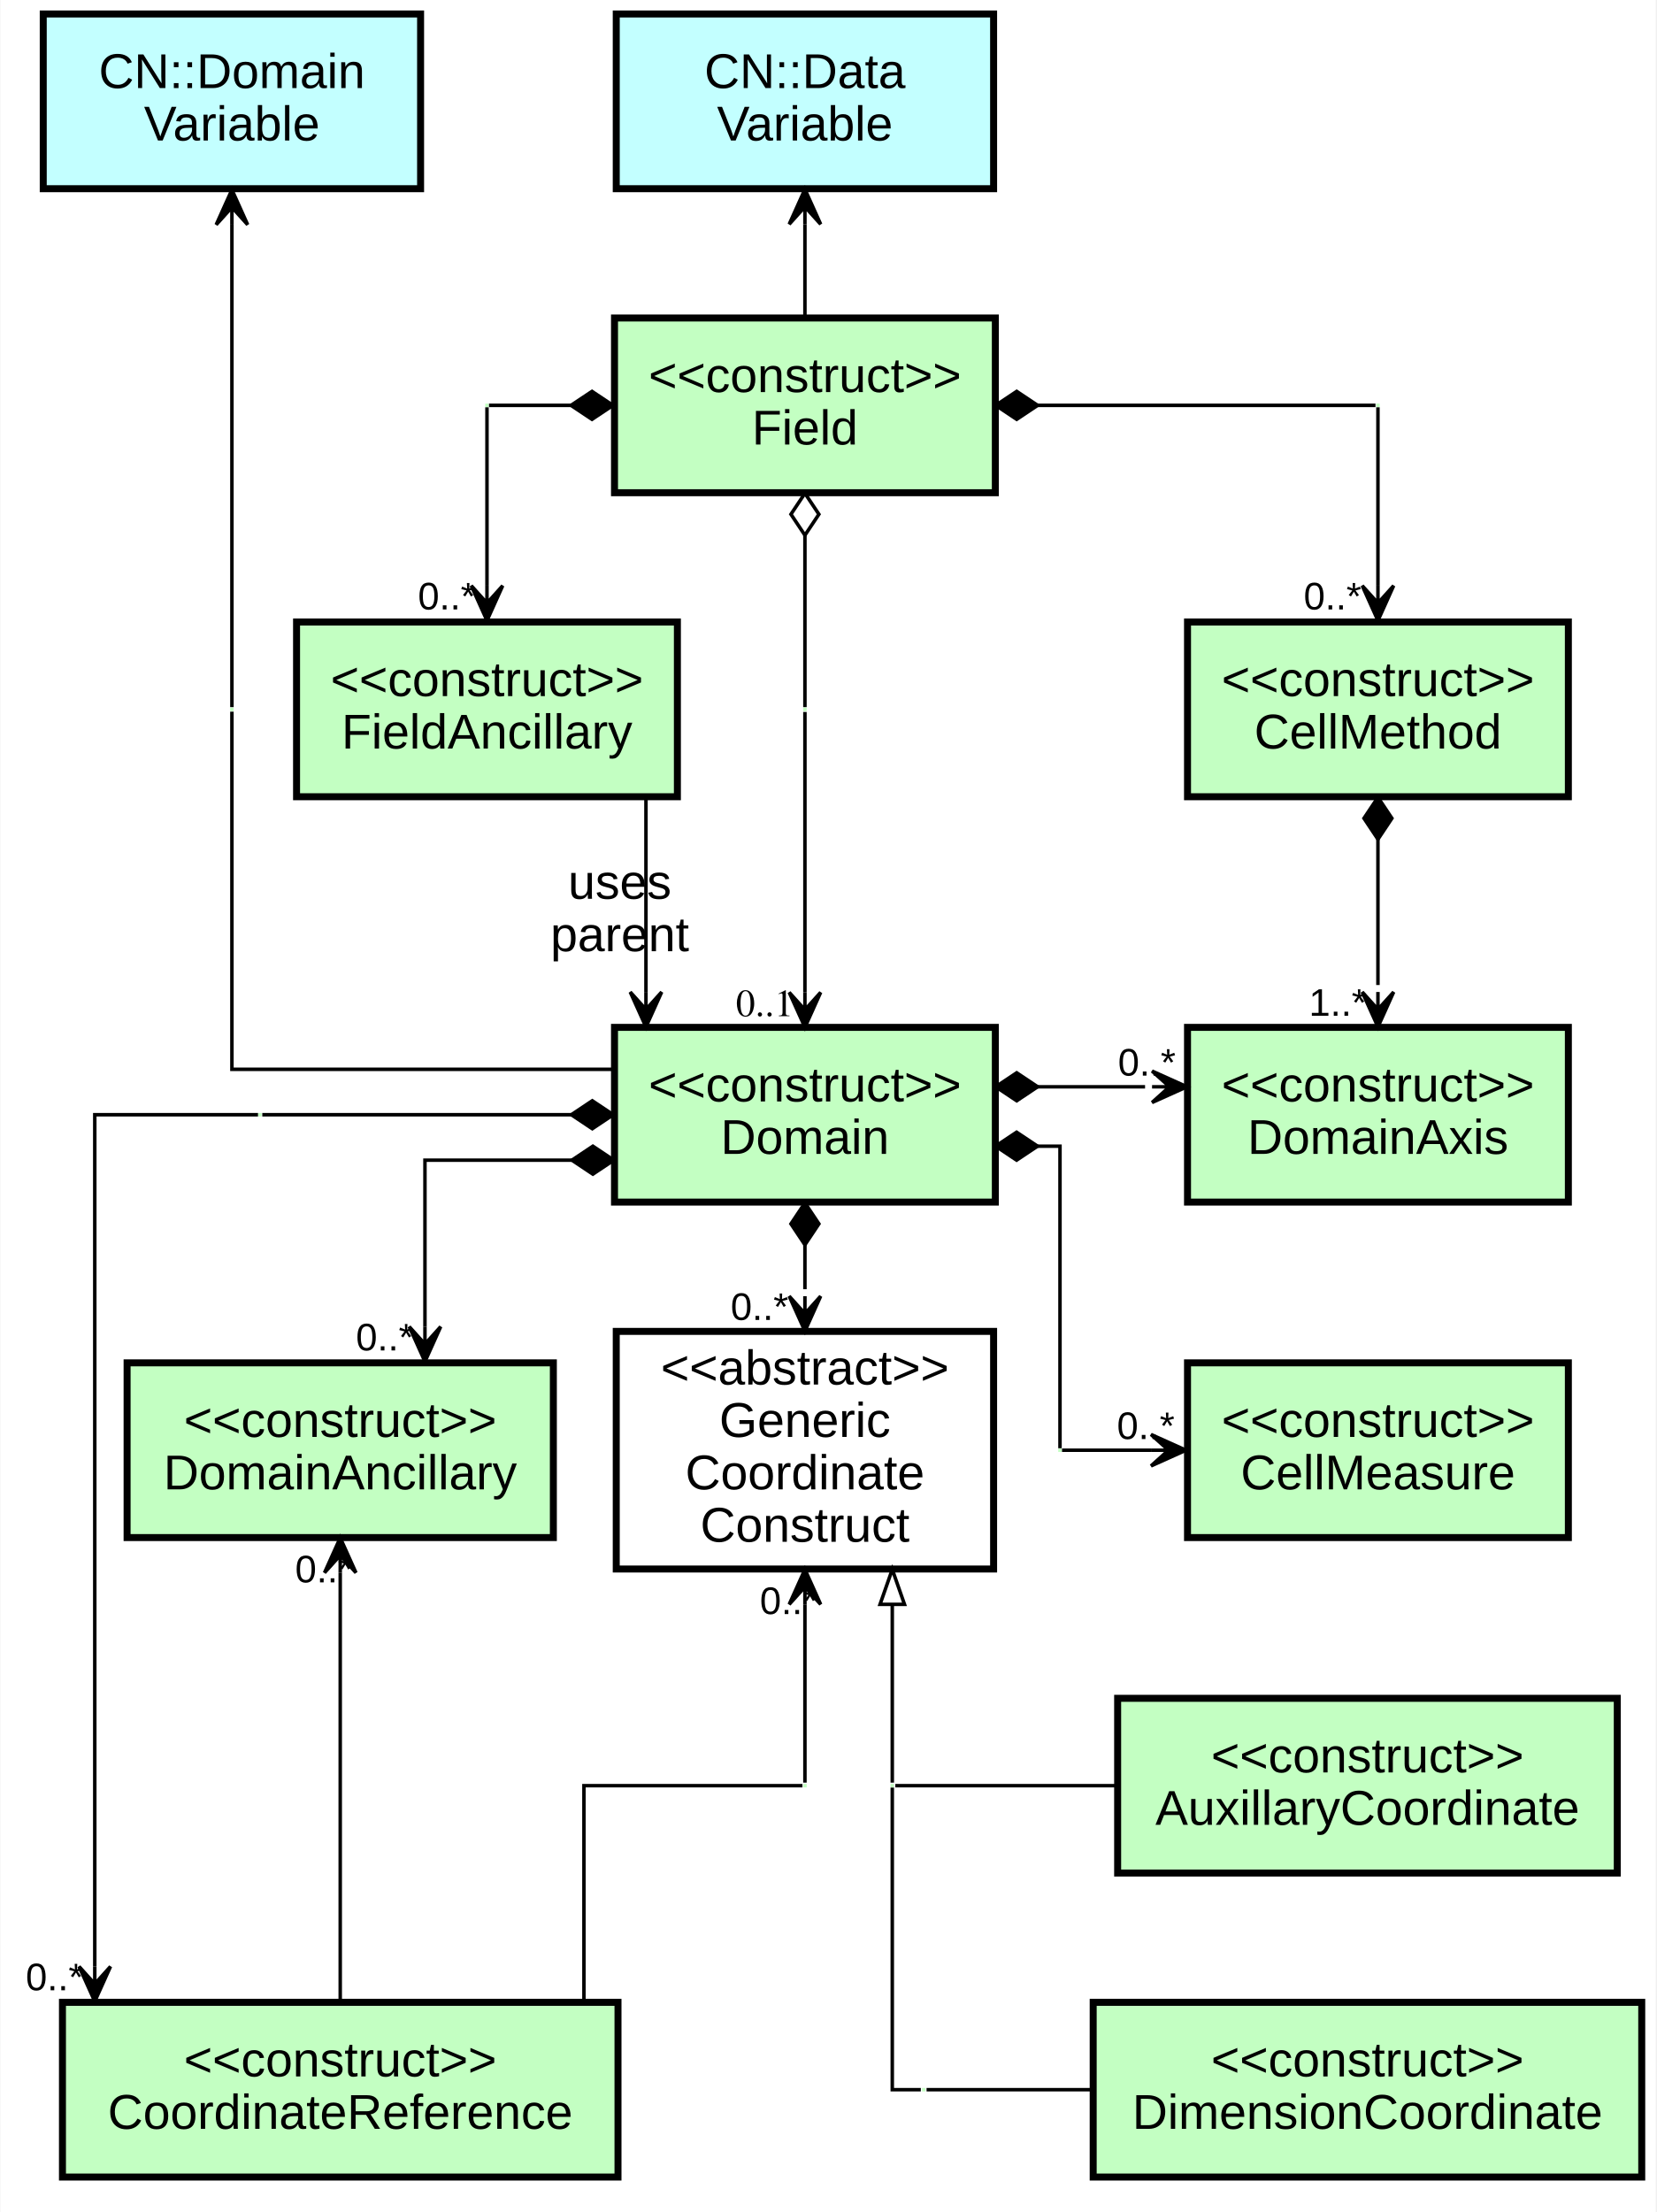
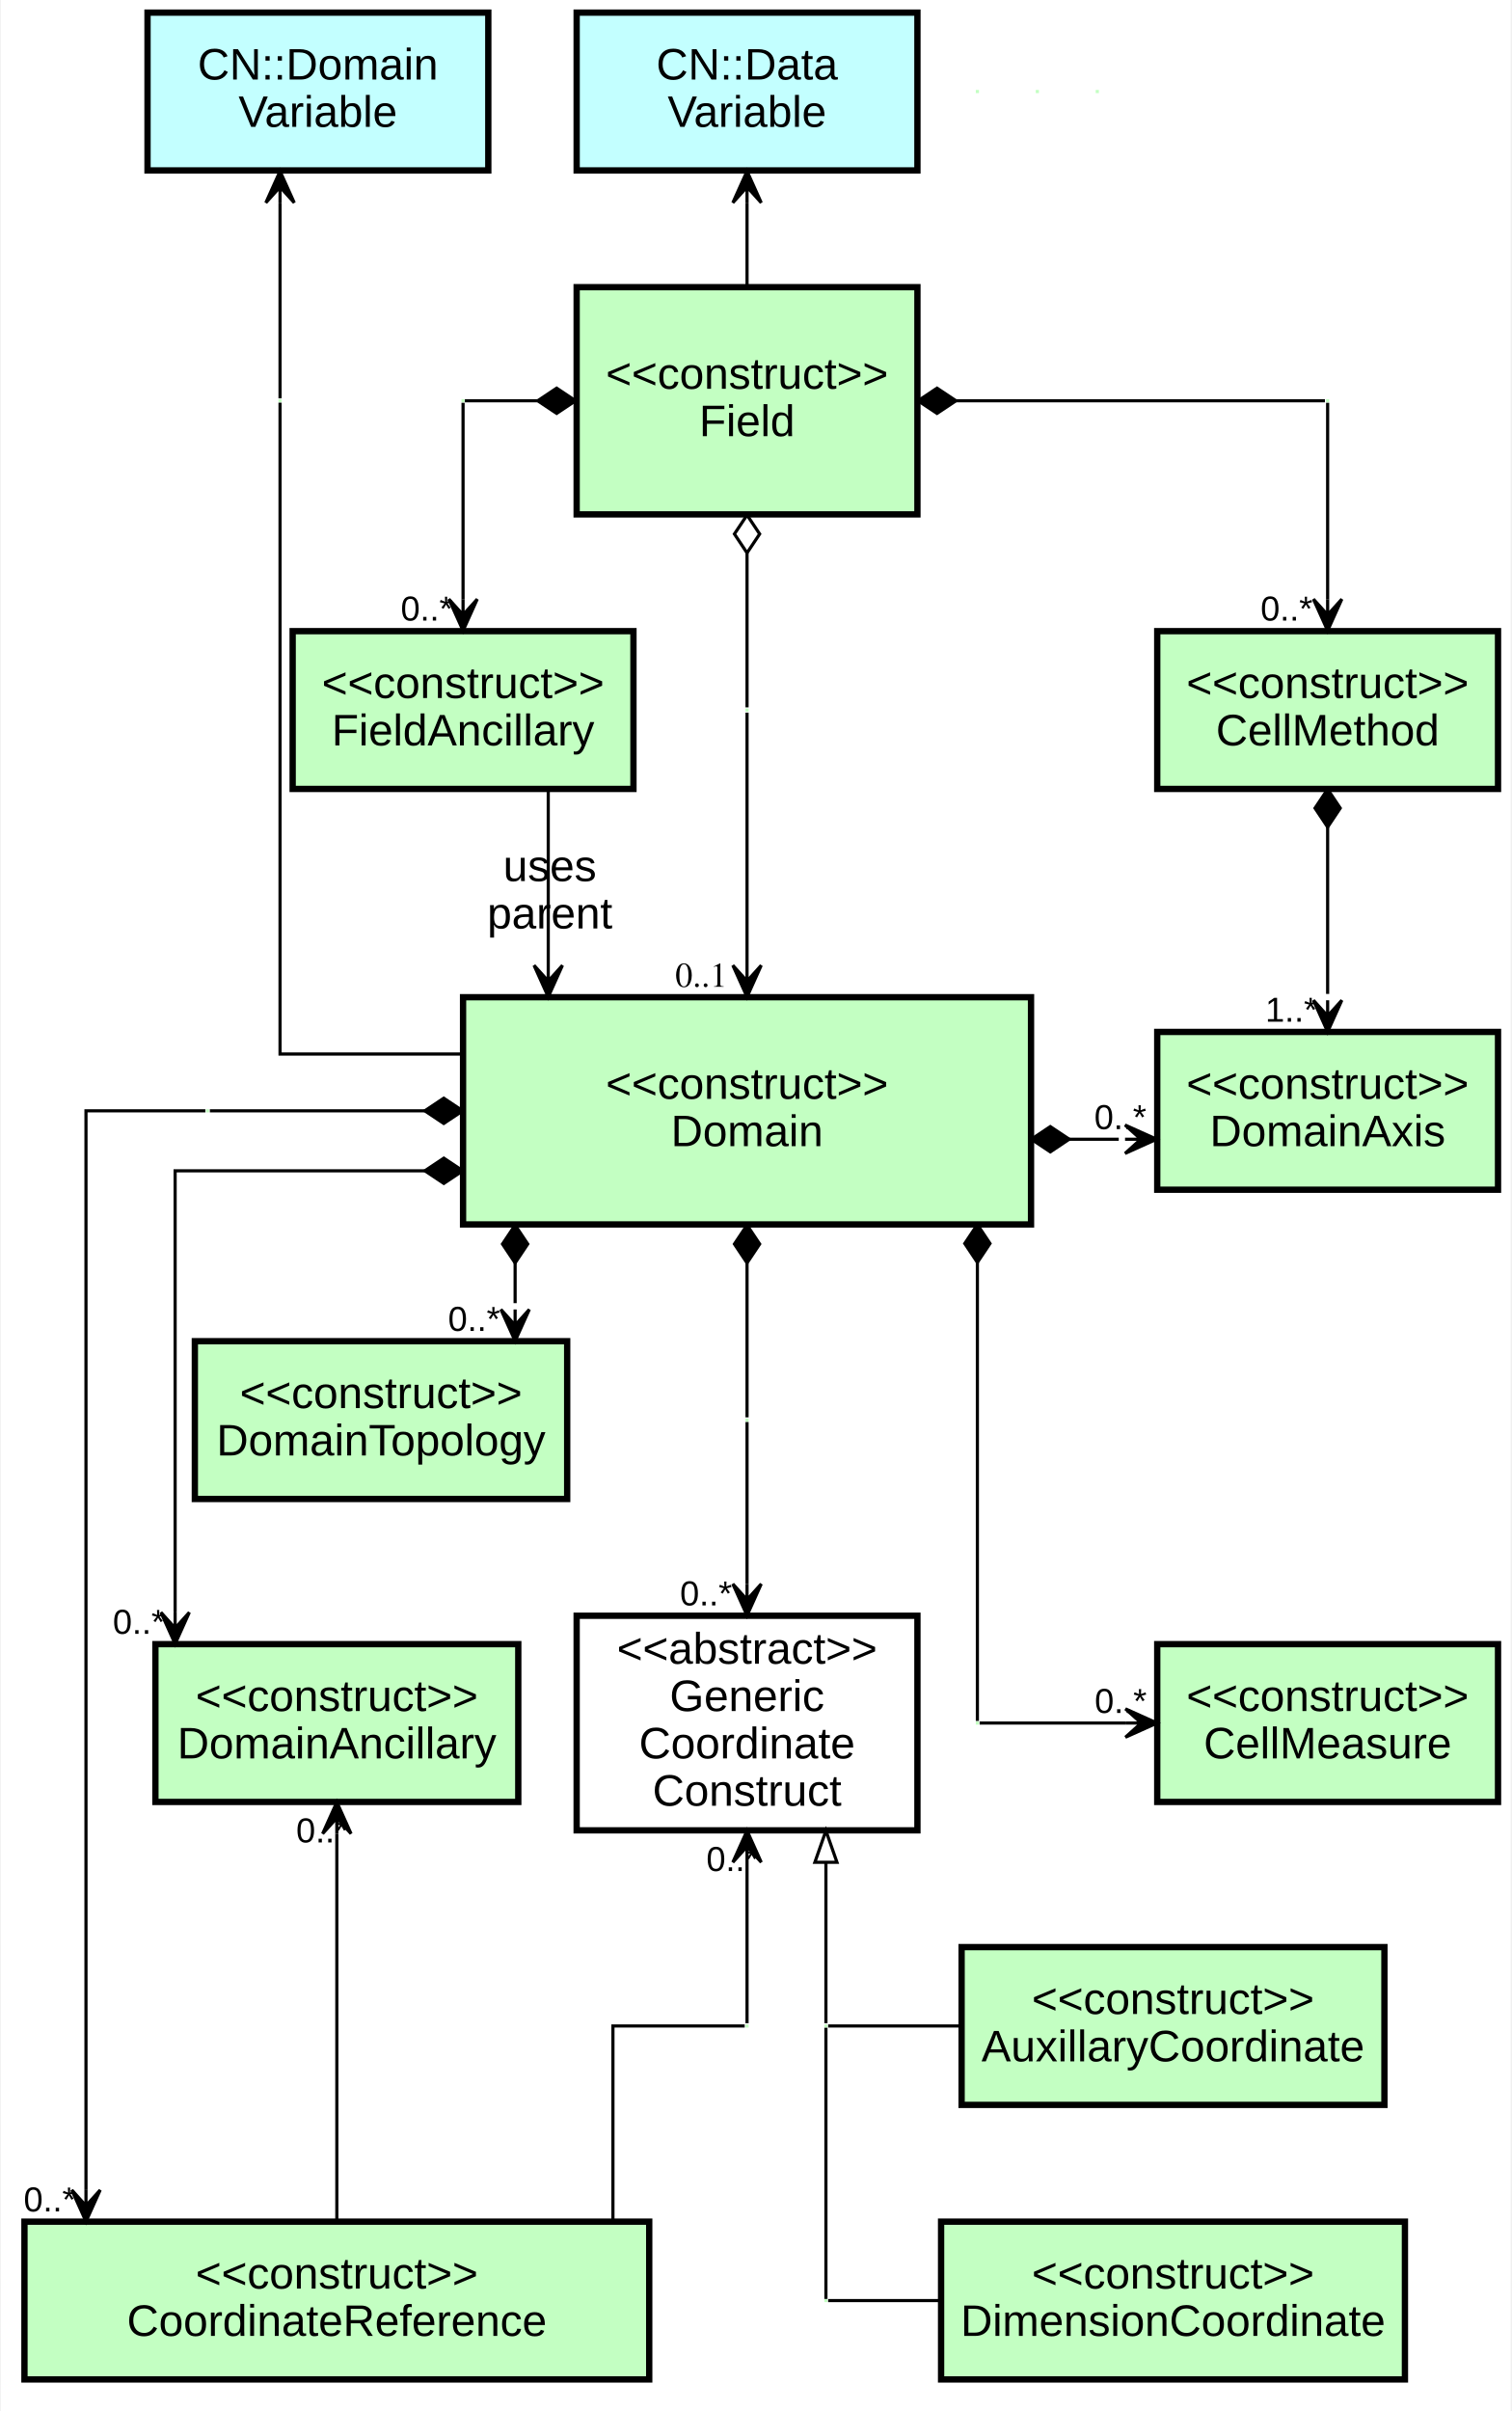
- <svg xmlns="http://www.w3.org/2000/svg" width="474pt" height="633pt" viewBox="0.00 0.00 473.75 633.00">
-   <g id="graph0" class="graph" transform="scale(1 1) rotate(0) translate(4 629)">
-     <polygon fill="#ffffff" stroke="transparent" points="-4,4 -4,-629 469.75,-629 469.75,4 -4,4" />
+ <svg xmlns="http://www.w3.org/2000/svg" width="479pt" height="764pt" viewBox="0.00 0.00 478.50 764.00">
+   <g id="graph0" class="graph" transform="scale(1 1) rotate(0) translate(4 760)">
+     <polygon fill="white" stroke="transparent" points="-4,4 -4,-760 474.5,-760 474.5,4 -4,4" />
    <g id="node1" class="node">
-       <polygon fill="#c3ffff" stroke="#000000" stroke-width="2" points="116.25,-625 8.25,-625 8.25,-575 116.25,-575 116.25,-625" />
-       <text text-anchor="middle" x="62.25" y="-603.8" font-family="Arial" font-size="14.00" fill="#000000">CN::Domain</text>
-       <text text-anchor="middle" x="62.25" y="-588.8" font-family="Arial" font-size="14.00" fill="#000000">Variable</text>
+       <polygon fill="#c3ffff" stroke="black" stroke-width="2" points="150.5,-756 42.5,-756 42.5,-706 150.5,-706 150.5,-756" />
+       <text text-anchor="middle" x="96.5" y="-734.8" font-family="Arial" font-size="14.00">CN::Domain</text>
+       <text text-anchor="middle" x="96.5" y="-719.8" font-family="Arial" font-size="14.00">Variable</text>
+     </g>
+     <g id="node12" class="node">
+       <polygon fill="#c3ffc2" stroke="black" stroke-width="2" points="196.5,-560 88.5,-560 88.5,-510 196.5,-510 196.5,-560" />
+       <text text-anchor="middle" x="142.5" y="-538.8" font-family="Arial" font-size="14.00">&lt;&lt;construct&gt;&gt;</text>
+       <text text-anchor="middle" x="142.5" y="-523.8" font-family="Arial" font-size="14.00">FieldAncillary</text>
+     </g>
+     <g id="node23" class="node">
+       <polygon fill="#c3ffc2" stroke="transparent" stroke-width="2" points="85,-633.5 84,-633.5 84,-632.5 85,-632.5 85,-633.5" />
+     </g>
+     <g id="edge18" class="edge">
+       <path fill="none" stroke="black" d="M84.5,-695.76C84.5,-695.76 84.5,-633.77 84.5,-633.77" />
+       <polygon fill="black" stroke="black" points="84.5,-705.76 80,-695.76 84.5,-700.76 84.5,-695.76 84.5,-695.76 84.5,-695.76 84.5,-700.76 89,-695.76 84.5,-705.76 84.5,-705.76" />
+     </g>
+     <g id="node2" class="node">
+       <polygon fill="#c3ffff" stroke="black" stroke-width="2" points="286.5,-756 178.5,-756 178.5,-706 286.5,-706 286.5,-756" />
+       <text text-anchor="middle" x="232.5" y="-734.8" font-family="Arial" font-size="14.00">CN::Data</text>
+       <text text-anchor="middle" x="232.5" y="-719.8" font-family="Arial" font-size="14.00">Variable</text>
+     </g>
+     <g id="node4" class="node">
+       <polygon fill="#c3ffc2" stroke="black" stroke-width="2" points="286.5,-669 178.5,-669 178.5,-597 286.5,-597 286.5,-669" />
+       <text text-anchor="middle" x="232.5" y="-636.8" font-family="Arial" font-size="14.00">&lt;&lt;construct&gt;&gt;</text>
+       <text text-anchor="middle" x="232.5" y="-621.8" font-family="Arial" font-size="14.00">Field</text>
+     </g>
+     <g id="edge1" class="edge">
+       <path fill="none" stroke="black" d="M232.5,-695.76C232.5,-695.76 232.5,-669.23 232.5,-669.23" />
+       <polygon fill="black" stroke="black" points="232.5,-705.76 228,-695.76 232.5,-700.76 232.5,-695.76 232.5,-695.76 232.5,-695.76 232.5,-700.76 237,-695.76 232.5,-705.76 232.5,-705.76" />
+     </g>
+     <g id="node3" class="node">
+       <polygon fill="#c3ffc2" stroke="black" stroke-width="2" points="322.5,-444 142.5,-444 142.5,-372 322.5,-372 322.5,-444" />
+       <text text-anchor="middle" x="232.5" y="-411.8" font-family="Arial" font-size="14.00">&lt;&lt;construct&gt;&gt;</text>
+       <text text-anchor="middle" x="232.5" y="-396.8" font-family="Arial" font-size="14.00">Domain</text>
+     </g>
+     <g id="node6" class="node">
+       <polygon fill="#c3ffc2" stroke="black" stroke-width="2" points="470.5,-433 362.5,-433 362.5,-383 470.5,-383 470.5,-433" />
+       <text text-anchor="middle" x="416.5" y="-411.8" font-family="Arial" font-size="14.00">&lt;&lt;construct&gt;&gt;</text>
+       <text text-anchor="middle" x="416.5" y="-396.8" font-family="Arial" font-size="14.00">DomainAxis</text>
+     </g>
+     <g id="edge10" class="edge">
+       <path fill="none" stroke="black" d="M332.61,-399C332.61,-399 350.3,-399 350.3,-399" />
+       <polygon fill="black" stroke="black" points="362.3,-399 352.3,-403.5 357.3,-399 352.3,-399 352.3,-399 352.3,-399 357.3,-399 352.3,-394.5 362.3,-399 362.3,-399" />
+       <polygon fill="black" stroke="black" points="334.61,-399 328.61,-403 322.61,-399 328.61,-395 334.61,-399" />
+       <text text-anchor="middle" x="350.8" y="-402.2" font-family="Arial" font-size="11.00">0..*  </text>
+     </g>
+     <g id="node7" class="node">
+       <polygon fill="#c3ffc2" stroke="black" stroke-width="2" points="160,-239 45,-239 45,-189 160,-189 160,-239" />
+       <text text-anchor="middle" x="102.5" y="-217.8" font-family="Arial" font-size="14.00">&lt;&lt;construct&gt;&gt;</text>
+       <text text-anchor="middle" x="102.5" y="-202.8" font-family="Arial" font-size="14.00">DomainAncillary</text>
+     </g>
+     <g id="edge15" class="edge">
+       <path fill="none" stroke="black" d="M130.41,-389C130.41,-389 51.25,-389 51.25,-389 51.25,-389 51.25,-249.07 51.25,-249.07" />
+       <polygon fill="black" stroke="black" points="130.41,-389 136.41,-385 142.41,-389 136.41,-393 130.41,-389" />
+       <polygon fill="black" stroke="black" points="51.25,-239.07 55.75,-249.07 51.25,-244.07 51.25,-249.07 51.25,-249.07 51.25,-249.07 51.25,-244.07 46.75,-249.07 51.25,-239.07 51.25,-239.07" />
+       <text text-anchor="middle" x="39.75" y="-242.27" font-family="Arial" font-size="11.00">0..*  </text>
+     </g>
+     <g id="node13" class="node">
+       <polygon fill="#c3ffc2" stroke="black" stroke-width="2" points="175.5,-335 57.5,-335 57.5,-285 175.5,-285 175.5,-335" />
+       <text text-anchor="middle" x="116.5" y="-313.8" font-family="Arial" font-size="14.00">&lt;&lt;construct&gt;&gt;</text>
+       <text text-anchor="middle" x="116.5" y="-298.8" font-family="Arial" font-size="14.00">DomainTopology</text>
+     </g>
+     <g id="edge19" class="edge">
+       <path fill="none" stroke="black" d="M159,-361.79C159,-361.79 159,-347.06 159,-347.06" />
+       <polygon fill="black" stroke="black" points="159,-335.06 163.5,-345.06 159,-340.06 159,-345.06 159,-345.06 159,-345.06 159,-340.06 154.5,-345.06 159,-335.06 159,-335.06" />
+       <polygon fill="black" stroke="black" points="159,-359.79 163,-365.79 159,-371.79 155,-365.79 159,-359.79" />
+       <text text-anchor="middle" x="146" y="-338.26" font-family="Arial" font-size="11.00">0..*   </text>
+     </g>
+     <g id="node21" class="node">
+       <polygon fill="#c3ffc2" stroke="transparent" stroke-width="2" points="306,-214.5 305,-214.5 305,-213.5 306,-213.5 306,-214.5" />
+     </g>
+     <g id="edge13" class="edge">
+       <path fill="none" stroke="black" d="M305.5,-359.96C305.5,-359.96 305.5,-214.66 305.5,-214.66" />
+       <polygon fill="black" stroke="black" points="305.5,-359.96 309.5,-365.96 305.5,-371.96 301.5,-365.96 305.5,-359.96" />
+     </g>
+     <g id="node25" class="node">
+       <polygon fill="#c3ffc2" stroke="transparent" stroke-width="2" points="233,-310.5 232,-310.5 232,-309.5 233,-309.5 233,-310.5" />
+     </g>
+     <g id="edge6" class="edge">
+       <path fill="none" stroke="black" d="M232.5,-359.79C232.5,-359.79 232.5,-310.86 232.5,-310.86" />
+       <polygon fill="black" stroke="black" points="232.5,-359.79 236.5,-365.79 232.5,-371.79 228.5,-365.79 232.5,-359.79" />
+     </g>
+     <g id="node16" class="node">
+       <polygon fill="#c3ffc2" stroke="transparent" stroke-width="2" points="417,-633.5 416,-633.5 416,-632.5 417,-632.5 417,-633.5" />
+     </g>
+     <g id="edge5" class="edge">
+       <path fill="none" stroke="black" d="M298.71,-633C298.71,-633 415.64,-633 415.64,-633" />
+       <polygon fill="black" stroke="black" points="298.71,-633 292.71,-637 286.71,-633 292.71,-629 298.71,-633" />
    </g>
    <g id="node22" class="node">
-       <polygon fill="#c3ffc2" stroke="transparent" stroke-width="2" points="62.75,-426.5 61.75,-426.5 61.75,-425.5 62.75,-425.5 62.75,-426.5" />
+       <polygon fill="#c3ffc2" stroke="transparent" stroke-width="2" points="233,-535.5 232,-535.5 232,-534.5 233,-534.5 233,-535.5" />
+     </g>
+     <g id="edge2" class="edge">
+       <path fill="none" stroke="black" d="M232.5,-584.79C232.5,-584.79 232.5,-535.86 232.5,-535.86" />
+       <polygon fill="none" stroke="black" points="232.5,-584.79 236.5,-590.79 232.5,-596.79 228.5,-590.79 232.5,-584.79" />
+     </g>
+     <g id="node5" class="node">
+       <polygon fill="#c3ffc2" stroke="black" stroke-width="2" points="470.5,-560 362.5,-560 362.5,-510 470.5,-510 470.5,-560" />
+       <text text-anchor="middle" x="416.5" y="-538.8" font-family="Arial" font-size="14.00">&lt;&lt;construct&gt;&gt;</text>
+       <text text-anchor="middle" x="416.5" y="-523.8" font-family="Arial" font-size="14.00">CellMethod</text>
+     </g>
+     <g id="edge25" class="edge">
+       <path fill="none" stroke="black" d="M416.5,-499.91C416.5,-499.91 416.5,-445.04 416.5,-445.04" />
+       <polygon fill="black" stroke="black" points="416.5,-433.04 421,-443.04 416.5,-438.04 416.5,-443.04 416.5,-443.04 416.5,-443.04 416.5,-438.04 412,-443.04 416.5,-433.04 416.5,-433.04" />
+       <polygon fill="black" stroke="black" points="416.5,-497.91 420.5,-503.91 416.5,-509.91 412.5,-503.91 416.5,-497.91" />
+       <text text-anchor="middle" x="405" y="-436.24" font-family="Arial" font-size="11.00">1..*  </text>
+     </g>
+     <g id="node8" class="node">
+       <polygon fill="#c3ffc2" stroke="black" stroke-width="2" points="470.5,-239 362.5,-239 362.5,-189 470.5,-189 470.5,-239" />
+       <text text-anchor="middle" x="416.5" y="-217.8" font-family="Arial" font-size="14.00">&lt;&lt;construct&gt;&gt;</text>
+       <text text-anchor="middle" x="416.5" y="-202.8" font-family="Arial" font-size="14.00">CellMeasure</text>
+     </g>
+     <g id="node10" class="node">
+       <polygon fill="#c3ffc2" stroke="black" stroke-width="2" points="434.5,-143 300.5,-143 300.5,-93 434.5,-93 434.5,-143" />
+       <text text-anchor="middle" x="367.5" y="-121.8" font-family="Arial" font-size="14.00">&lt;&lt;construct&gt;&gt;</text>
+       <text text-anchor="middle" x="367.5" y="-106.8" font-family="Arial" font-size="14.00">AuxillaryCoordinate</text>
+     </g>
+     <g id="node9" class="node">
+       <polygon fill="#c3ffc2" stroke="black" stroke-width="2" points="201.5,-56 3.5,-56 3.5,-6 201.5,-6 201.5,-56" />
+       <text text-anchor="middle" x="102.5" y="-34.8" font-family="Arial" font-size="14.00">&lt;&lt;construct&gt;&gt;</text>
+       <text text-anchor="middle" x="102.5" y="-19.8" font-family="Arial" font-size="14.00">CoordinateReference </text>
+     </g>
+     <g id="edge24" class="edge">
+       <path fill="none" stroke="black" d="M102.5,-178.94C102.5,-178.94 102.5,-56.05 102.5,-56.05" />
+       <polygon fill="black" stroke="black" points="102.5,-188.94 98,-178.94 102.5,-183.94 102.5,-178.94 102.5,-178.94 102.5,-178.94 102.5,-183.94 107,-178.94 102.5,-188.94 102.5,-188.94" />
+       <text text-anchor="middle" x="97.85" y="-176.17" font-family="Arial" font-size="11.00">0..*      </text>
+     </g>
+     <g id="node11" class="node">
+       <polygon fill="#c3ffc2" stroke="black" stroke-width="2" points="441,-56 294,-56 294,-6 441,-6 441,-56" />
+       <text text-anchor="middle" x="367.5" y="-34.8" font-family="Arial" font-size="14.00">&lt;&lt;construct&gt;&gt;</text>
+       <text text-anchor="middle" x="367.5" y="-19.8" font-family="Arial" font-size="14.00">DimensionCoordinate</text>
    </g>
    <g id="edge16" class="edge">
-       <path fill="none" stroke="#000000" d="M62.25,-564.699C62.25,-564.699 62.25,-426.646 62.25,-426.646" />
-       <polygon fill="#000000" stroke="#000000" points="62.25,-574.699 57.75,-564.699 62.25,-569.699 62.25,-564.699 62.25,-564.699 62.25,-564.699 62.25,-569.699 66.75,-564.699 62.25,-574.699 62.25,-574.699" />
-     </g>
-     <g id="node2" class="node">
-       <polygon fill="#c3ffff" stroke="#000000" stroke-width="2" points="280.25,-625 172.25,-625 172.25,-575 280.25,-575 280.25,-625" />
-       <text text-anchor="middle" x="226.25" y="-603.8" font-family="Arial" font-size="14.00" fill="#000000">CN::Data</text>
-       <text text-anchor="middle" x="226.25" y="-588.8" font-family="Arial" font-size="14.00" fill="#000000">Variable</text>
-     </g>
-     <g id="node4" class="node">
-       <polygon fill="#c3ffc2" stroke="#000000" stroke-width="2" points="280.75,-538 171.75,-538 171.75,-488 280.75,-488 280.75,-538" />
-       <text text-anchor="middle" x="226.25" y="-516.8" font-family="Arial" font-size="14.00" fill="#000000">&lt;&lt;construct&gt;&gt;</text>
-       <text text-anchor="middle" x="226.25" y="-501.8" font-family="Arial" font-size="14.00" fill="#000000">Field</text>
-     </g>
-     <g id="edge1" class="edge">
-       <path fill="none" stroke="#000000" d="M226.25,-564.836C226.25,-564.836 226.25,-538.107 226.25,-538.107" />
-       <polygon fill="#000000" stroke="#000000" points="226.25,-574.836 221.75,-564.836 226.25,-569.836 226.25,-564.836 226.25,-564.836 226.25,-564.836 226.25,-569.836 230.75,-564.836 226.25,-574.836 226.25,-574.836" />
-     </g>
-     <g id="node3" class="node">
-       <polygon fill="#c3ffc2" stroke="#000000" stroke-width="2" points="280.75,-335 171.75,-335 171.75,-285 280.75,-285 280.75,-335" />
-       <text text-anchor="middle" x="226.25" y="-313.8" font-family="Arial" font-size="14.00" fill="#000000">&lt;&lt;construct&gt;&gt;</text>
-       <text text-anchor="middle" x="226.25" y="-298.8" font-family="Arial" font-size="14.00" fill="#000000">Domain</text>
-     </g>
-     <g id="node6" class="node">
-       <polygon fill="#c3ffc2" stroke="#000000" stroke-width="2" points="444.75,-335 335.75,-335 335.75,-285 444.75,-285 444.75,-335" />
-       <text text-anchor="middle" x="390.25" y="-313.8" font-family="Arial" font-size="14.00" fill="#000000">&lt;&lt;construct&gt;&gt;</text>
-       <text text-anchor="middle" x="390.25" y="-298.8" font-family="Arial" font-size="14.00" fill="#000000">DomainAxis</text>
+       <path fill="none" stroke="black" d="M169.5,-509.91C169.5,-509.91 169.5,-454.1 169.5,-454.1" />
+       <polygon fill="black" stroke="black" points="169.5,-444.1 174,-454.1 169.5,-449.1 169.5,-454.1 169.5,-454.1 169.5,-454.1 169.5,-449.1 165,-454.1 169.5,-444.1 169.5,-444.1" />
+       <text text-anchor="middle" x="170" y="-480.8" font-family="Arial" font-size="14.00">uses             </text>
+       <text text-anchor="middle" x="170" y="-465.8" font-family="Arial" font-size="14.00">parent               </text>
+     </g>
+     <g id="node14" class="node">
+       <polygon fill="white" stroke="black" stroke-width="2" points="286.5,-248 178.5,-248 178.5,-180 286.5,-180 286.5,-248" />
+       <text text-anchor="middle" x="232.5" y="-232.8" font-family="Arial" font-size="14.00">&lt;&lt;abstract&gt;&gt;</text>
+       <text text-anchor="middle" x="232.5" y="-217.8" font-family="Arial" font-size="14.00">Generic</text>
+       <text text-anchor="middle" x="232.5" y="-202.8" font-family="Arial" font-size="14.00">Coordinate</text>
+       <text text-anchor="middle" x="232.5" y="-187.8" font-family="Arial" font-size="14.00">Construct</text>
+     </g>
+     <g id="node17" class="node">
+       <polygon fill="#c3ffc2" stroke="transparent" stroke-width="2" points="233,-118.5 232,-118.5 232,-117.5 233,-117.5 233,-118.5" />
+     </g>
+     <g id="edge26" class="edge">
+       <path fill="none" stroke="black" d="M232.5,-169.88C232.5,-169.88 232.5,-118.87 232.5,-118.87" />
+       <polygon fill="black" stroke="black" points="232.5,-179.88 228,-169.88 232.5,-174.88 232.5,-169.88 232.5,-169.88 232.5,-169.88 232.5,-174.88 237,-169.88 232.5,-179.88 232.5,-179.88" />
+       <text text-anchor="middle" x="227.85" y="-167.11" font-family="Arial" font-size="11.00">0..*      </text>
+     </g>
+     <g id="node18" class="node">
+       <polygon fill="#c3ffc2" stroke="transparent" stroke-width="2" points="258,-118.5 257,-118.5 257,-117.5 258,-117.5 258,-118.5" />
+     </g>
+     <g id="edge20" class="edge">
+       <path fill="none" stroke="black" d="M257.5,-169.88C257.5,-169.88 257.5,-118.87 257.5,-118.87" />
+       <polygon fill="none" stroke="black" points="254,-169.88 257.5,-179.88 261,-169.88 254,-169.88" />
+     </g>
+     <g id="node15" class="node">
+       <polygon fill="#c3ffc2" stroke="transparent" stroke-width="2" points="143,-633.5 142,-633.5 142,-632.5 143,-632.5 143,-633.5" />
+     </g>
+     <g id="edge4" class="edge">
+       <path fill="none" stroke="black" d="M143.07,-633C143.07,-633 166.16,-633 166.16,-633" />
+       <polygon fill="black" stroke="black" points="166.16,-633 172.16,-629 178.16,-633 172.16,-637 166.16,-633" />
    </g>
    <g id="edge9" class="edge">
-       <path fill="none" stroke="#000000" d="M290.86,-318C290.86,-318 323.599,-318 323.599,-318" />
-       <polygon fill="#000000" stroke="#000000" points="335.599,-318 325.599,-322.5 330.599,-318 325.599,-318 325.599,-318 325.599,-318 330.599,-318 325.599,-313.5 335.599,-318 335.599,-318" />
-       <polygon fill="#000000" stroke="#000000" points="292.86,-318 286.86,-322 280.86,-318 286.86,-314 292.86,-318" />
-       <text text-anchor="middle" x="324.099" y="-321.2" font-family="Arial" font-size="11.00" fill="#000000">0..*  </text>
-     </g>
-     <g id="node7" class="node">
-       <polygon fill="#c3ffc2" stroke="#000000" stroke-width="2" points="154.25,-239 32.25,-239 32.25,-189 154.25,-189 154.25,-239" />
-       <text text-anchor="middle" x="93.25" y="-217.8" font-family="Arial" font-size="14.00" fill="#000000">&lt;&lt;construct&gt;&gt;</text>
-       <text text-anchor="middle" x="93.25" y="-202.8" font-family="Arial" font-size="14.00" fill="#000000">DomainAncillary</text>
+       <path fill="none" stroke="black" d="M142.5,-632.37C142.5,-632.37 142.5,-570.15 142.5,-570.15" />
+       <polygon fill="black" stroke="black" points="142.5,-560.15 147,-570.15 142.5,-565.15 142.5,-570.15 142.5,-570.15 142.5,-570.15 142.5,-565.15 138,-570.15 142.5,-560.15 142.5,-560.15" />
+       <text text-anchor="middle" x="131" y="-563.35" font-family="Arial" font-size="11.00">0..*  </text>
+     </g>
+     <g id="edge8" class="edge">
+       <path fill="none" stroke="black" d="M416.5,-632.37C416.5,-632.37 416.5,-570.15 416.5,-570.15" />
+       <polygon fill="black" stroke="black" points="416.5,-560.15 421,-570.15 416.5,-565.15 416.5,-570.15 416.5,-570.15 416.5,-570.15 416.5,-565.15 412,-570.15 416.5,-560.15 416.5,-560.15" />
+       <text text-anchor="middle" x="403.5" y="-563.35" font-family="Arial" font-size="11.00">0..*   </text>
+     </g>
+     <g id="edge27" class="edge">
+       <path fill="none" stroke="black" d="M231.76,-118C226.12,-118 190,-118 190,-118 190,-118 190,-81.86 190,-56.16" />
+     </g>
+     <g id="edge21" class="edge">
+       <path fill="none" stroke="black" d="M258.2,-118C261.94,-118 280.04,-118 300.48,-118" />
+     </g>
+     <g id="node19" class="node">
+       <polygon fill="#c3ffc2" stroke="transparent" stroke-width="2" points="258,-31.5 257,-31.5 257,-30.5 258,-30.5 258,-31.5" />
+     </g>
+     <g id="edge22" class="edge">
+       <path fill="none" stroke="black" d="M257.5,-117.44C257.5,-110.38 257.5,-38.25 257.5,-31.51" />
+     </g>
+     <g id="edge23" class="edge">
+       <path fill="none" stroke="black" d="M258.2,-31C261.53,-31 276.31,-31 293.97,-31" />
+     </g>
+     <g id="node20" class="node">
+       <polygon fill="#c3ffc2" stroke="transparent" stroke-width="2" points="62,-408.5 61,-408.5 61,-407.5 62,-407.5 62,-408.5" />
+     </g>
+     <g id="edge11" class="edge">
+       <path fill="none" stroke="black" d="M62.26,-408C62.26,-408 130.38,-408 130.38,-408" />
+       <polygon fill="black" stroke="black" points="130.38,-408 136.38,-404 142.38,-408 136.38,-412 130.38,-408" />
+     </g>
+     <g id="edge12" class="edge">
+       <path fill="none" stroke="black" d="M60.83,-408C55.72,-408 23,-408 23,-408 23,-408 23,-66.03 23,-66.03" />
+       <polygon fill="black" stroke="black" points="23,-56.03 27.5,-66.03 23,-61.03 23,-66.03 23,-66.03 23,-66.03 23,-61.03 18.5,-66.03 23,-56.03 23,-56.03" />
+       <text text-anchor="middle" x="11.5" y="-59.23" font-family="Arial" font-size="11.00">0..*  </text>
    </g>
    <g id="edge14" class="edge">
-       <path fill="none" stroke="#000000" d="M159.556,-297C159.556,-297 117.5,-297 117.5,-297 117.5,-297 117.5,-249.354 117.5,-249.354" />
-       <polygon fill="#000000" stroke="#000000" points="159.556,-297 165.556,-293 171.556,-297 165.556,-301 159.556,-297" />
-       <polygon fill="#000000" stroke="#000000" points="117.5,-239.354 122,-249.354 117.5,-244.354 117.5,-249.354 117.5,-249.354 117.5,-249.354 117.5,-244.354 113,-249.354 117.5,-239.354 117.5,-239.354" />
-       <text text-anchor="middle" x="106" y="-242.554" font-family="Arial" font-size="11.00" fill="#000000">0..*  </text>
-     </g>
-     <g id="node13" class="node">
-       <polygon fill="#ffffff" stroke="#000000" stroke-width="2" points="280.25,-248 172.25,-248 172.25,-180 280.25,-180 280.25,-248" />
-       <text text-anchor="middle" x="226.25" y="-232.8" font-family="Arial" font-size="14.00" fill="#000000">&lt;&lt;abstract&gt;&gt;</text>
-       <text text-anchor="middle" x="226.25" y="-217.8" font-family="Arial" font-size="14.00" fill="#000000">Generic</text>
-       <text text-anchor="middle" x="226.25" y="-202.8" font-family="Arial" font-size="14.00" fill="#000000">Coordinate</text>
-       <text text-anchor="middle" x="226.25" y="-187.8" font-family="Arial" font-size="14.00" fill="#000000">Construct</text>
-     </g>
-     <g id="edge6" class="edge">
-       <path fill="none" stroke="#000000" d="M226.25,-274.777C226.25,-274.777 226.25,-260.078 226.25,-260.078" />
-       <polygon fill="#000000" stroke="#000000" points="226.25,-248.078 230.75,-258.078 226.25,-253.078 226.25,-258.078 226.25,-258.078 226.25,-258.078 226.25,-253.078 221.75,-258.078 226.25,-248.078 226.25,-248.078" />
-       <polygon fill="#000000" stroke="#000000" points="226.25,-272.777 230.25,-278.777 226.25,-284.777 222.25,-278.777 226.25,-272.777" />
-       <text text-anchor="middle" x="213.25" y="-251.278" font-family="Arial" font-size="11.00" fill="#000000">0..*   </text>
-     </g>
-     <g id="node20" class="node">
-       <polygon fill="#c3ffc2" stroke="transparent" stroke-width="2" points="299.75,-214.5 298.75,-214.5 298.75,-213.5 299.75,-213.5 299.75,-214.5" />
-     </g>
-     <g id="edge12" class="edge">
-       <path fill="none" stroke="#000000" d="M292.829,-301C292.829,-301 299.25,-301 299.25,-301 299.25,-301 299.25,-221.965 299.25,-214.556" />
-       <polygon fill="#000000" stroke="#000000" points="292.829,-301 286.829,-305 280.829,-301 286.829,-297 292.829,-301" />
-     </g>
-     <g id="node15" class="node">
-       <polygon fill="#c3ffc2" stroke="transparent" stroke-width="2" points="390.75,-513.5 389.75,-513.5 389.75,-512.5 390.75,-512.5 390.75,-513.5" />
-     </g>
-     <g id="edge5" class="edge">
-       <path fill="none" stroke="#000000" d="M292.86,-513C292.86,-513 389.546,-513 389.546,-513" />
-       <polygon fill="#000000" stroke="#000000" points="292.86,-513 286.86,-517 280.86,-513 286.86,-509 292.86,-513" />
-     </g>
-     <g id="node21" class="node">
-       <polygon fill="#c3ffc2" stroke="transparent" stroke-width="2" points="226.75,-426.5 225.75,-426.5 225.75,-425.5 226.75,-425.5 226.75,-426.5" />
-     </g>
-     <g id="edge2" class="edge">
-       <path fill="none" stroke="#000000" d="M226.25,-475.836C226.25,-475.836 226.25,-426.64 226.25,-426.64" />
-       <polygon fill="none" stroke="#000000" points="226.25,-475.836 230.25,-481.836 226.25,-487.836 222.25,-481.836 226.25,-475.836" />
-     </g>
-     <g id="node5" class="node">
-       <polygon fill="#c3ffc2" stroke="#000000" stroke-width="2" points="444.75,-451 335.75,-451 335.75,-401 444.75,-401 444.75,-451" />
-       <text text-anchor="middle" x="390.25" y="-429.8" font-family="Arial" font-size="14.00" fill="#000000">&lt;&lt;construct&gt;&gt;</text>
-       <text text-anchor="middle" x="390.25" y="-414.8" font-family="Arial" font-size="14.00" fill="#000000">CellMethod</text>
-     </g>
-     <g id="edge23" class="edge">
-       <path fill="none" stroke="#000000" d="M390.25,-390.83C390.25,-390.83 390.25,-347.121 390.25,-347.121" />
-       <polygon fill="#000000" stroke="#000000" points="390.25,-335.121 394.75,-345.121 390.25,-340.121 390.25,-345.121 390.25,-345.121 390.25,-345.121 390.25,-340.121 385.75,-345.121 390.25,-335.121 390.25,-335.121" />
-       <polygon fill="#000000" stroke="#000000" points="390.25,-388.83 394.25,-394.83 390.25,-400.83 386.25,-394.83 390.25,-388.83" />
-       <text text-anchor="middle" x="378.75" y="-338.321" font-family="Arial" font-size="11.00" fill="#000000">1..*  </text>
-     </g>
-     <g id="node8" class="node">
-       <polygon fill="#c3ffc2" stroke="#000000" stroke-width="2" points="444.75,-239 335.75,-239 335.75,-189 444.75,-189 444.75,-239" />
-       <text text-anchor="middle" x="390.25" y="-217.8" font-family="Arial" font-size="14.00" fill="#000000">&lt;&lt;construct&gt;&gt;</text>
-       <text text-anchor="middle" x="390.25" y="-202.8" font-family="Arial" font-size="14.00" fill="#000000">CellMeasure</text>
-     </g>
-     <g id="node10" class="node">
-       <polygon fill="#c3ffc2" stroke="#000000" stroke-width="2" points="458.75,-143 315.75,-143 315.75,-93 458.75,-93 458.75,-143" />
-       <text text-anchor="middle" x="387.25" y="-121.8" font-family="Arial" font-size="14.00" fill="#000000">&lt;&lt;construct&gt;&gt;</text>
-       <text text-anchor="middle" x="387.25" y="-106.8" font-family="Arial" font-size="14.00" fill="#000000">AuxillaryCoordinate</text>
-     </g>
-     <g id="node9" class="node">
-       <polygon fill="#c3ffc2" stroke="#000000" stroke-width="2" points="172.75,-56 13.75,-56 13.75,-6 172.75,-6 172.75,-56" />
-       <text text-anchor="middle" x="93.25" y="-34.8" font-family="Arial" font-size="14.00" fill="#000000">&lt;&lt;construct&gt;&gt;</text>
-       <text text-anchor="middle" x="93.25" y="-19.8" font-family="Arial" font-size="14.00" fill="#000000">CoordinateReference </text>
-     </g>
-     <g id="edge22" class="edge">
-       <path fill="none" stroke="#000000" d="M93.25,-178.938C93.25,-178.938 93.25,-56.052 93.25,-56.052" />
-       <polygon fill="#000000" stroke="#000000" points="93.25,-188.938 88.75,-178.938 93.25,-183.938 93.25,-178.938 93.25,-178.938 93.25,-178.938 93.25,-183.938 97.75,-178.938 93.25,-188.938 93.25,-188.938" />
-       <text text-anchor="middle" x="88.601" y="-176.169" font-family="Arial" font-size="11.00" fill="#000000">0..*      </text>
-     </g>
-     <g id="node11" class="node">
-       <polygon fill="#c3ffc2" stroke="#000000" stroke-width="2" points="465.75,-56 308.75,-56 308.75,-6 465.75,-6 465.75,-56" />
-       <text text-anchor="middle" x="387.25" y="-34.8" font-family="Arial" font-size="14.00" fill="#000000">&lt;&lt;construct&gt;&gt;</text>
-       <text text-anchor="middle" x="387.25" y="-19.8" font-family="Arial" font-size="14.00" fill="#000000">DimensionCoordinate</text>
-     </g>
-     <g id="node12" class="node">
-       <polygon fill="#c3ffc2" stroke="#000000" stroke-width="2" points="189.75,-451 80.75,-451 80.75,-401 189.75,-401 189.75,-451" />
-       <text text-anchor="middle" x="135.25" y="-429.8" font-family="Arial" font-size="14.00" fill="#000000">&lt;&lt;construct&gt;&gt;</text>
-       <text text-anchor="middle" x="135.25" y="-414.8" font-family="Arial" font-size="14.00" fill="#000000">FieldAncillary</text>
-     </g>
-     <g id="edge15" class="edge">
-       <path fill="none" stroke="#000000" d="M180.75,-400.83C180.75,-400.83 180.75,-345.121 180.75,-345.121" />
-       <polygon fill="#000000" stroke="#000000" points="180.75,-335.121 185.25,-345.121 180.75,-340.121 180.75,-345.121 180.75,-345.121 180.75,-345.121 180.75,-340.121 176.25,-345.121 180.75,-335.121 180.75,-335.121" />
-       <text text-anchor="middle" x="173.25" y="-371.8" font-family="Arial" font-size="14.00" fill="#000000">uses      </text>
-       <text text-anchor="middle" x="173.25" y="-356.8" font-family="Arial" font-size="14.00" fill="#000000">parent        </text>
-     </g>
-     <g id="node16" class="node">
-       <polygon fill="#c3ffc2" stroke="transparent" stroke-width="2" points="226.75,-118.5 225.75,-118.5 225.75,-117.5 226.75,-117.5 226.75,-118.5" />
-     </g>
-     <g id="edge24" class="edge">
-       <path fill="none" stroke="#000000" d="M226.25,-169.884C226.25,-169.884 226.25,-118.87 226.25,-118.87" />
-       <polygon fill="#000000" stroke="#000000" points="226.25,-179.884 221.75,-169.884 226.25,-174.884 226.25,-169.884 226.25,-169.884 226.25,-169.884 226.25,-174.884 230.75,-169.884 226.25,-179.884 226.25,-179.884" />
-       <text text-anchor="middle" x="221.601" y="-167.114" font-family="Arial" font-size="11.00" fill="#000000">0..*      </text>
-     </g>
-     <g id="node17" class="node">
-       <polygon fill="#c3ffc2" stroke="transparent" stroke-width="2" points="251.75,-118.5 250.75,-118.5 250.75,-117.5 251.75,-117.5 251.75,-118.5" />
-     </g>
-     <g id="edge18" class="edge">
-       <path fill="none" stroke="#000000" d="M251.25,-169.884C251.25,-169.884 251.25,-118.87 251.25,-118.87" />
-       <polygon fill="none" stroke="#000000" points="247.75,-169.884 251.25,-179.884 254.75,-169.884 247.75,-169.884" />
-     </g>
-     <g id="node14" class="node">
-       <polygon fill="#c3ffc2" stroke="transparent" stroke-width="2" points="135.75,-513.5 134.75,-513.5 134.75,-512.5 135.75,-512.5 135.75,-513.5" />
-     </g>
-     <g id="edge4" class="edge">
-       <path fill="none" stroke="#000000" d="M135.831,-513C135.831,-513 159.305,-513 159.305,-513" />
-       <polygon fill="#000000" stroke="#000000" points="159.305,-513 165.305,-509 171.305,-513 165.305,-517 159.305,-513" />
-     </g>
-     <g id="edge8" class="edge">
-       <path fill="none" stroke="#000000" d="M135.25,-512.444C135.25,-512.444 135.25,-461.398 135.25,-461.398" />
-       <polygon fill="#000000" stroke="#000000" points="135.25,-451.398 139.75,-461.398 135.25,-456.398 135.25,-461.398 135.25,-461.398 135.25,-461.398 135.25,-456.398 130.75,-461.398 135.25,-451.398 135.25,-451.398" />
-       <text text-anchor="middle" x="123.75" y="-454.598" font-family="Arial" font-size="11.00" fill="#000000">0..*  </text>
+       <path fill="none" stroke="black" d="M306.21,-214C306.21,-214 352.42,-214 352.42,-214" />
+       <polygon fill="black" stroke="black" points="362.42,-214 352.42,-218.5 357.42,-214 352.42,-214 352.42,-214 352.42,-214 357.42,-214 352.42,-209.5 362.42,-214 362.42,-214" />
+       <text text-anchor="middle" x="350.92" y="-217.2" font-family="Arial" font-size="11.00">0..*  </text>
+     </g>
+     <g id="edge3" class="edge">
+       <path fill="none" stroke="black" d="M232.5,-534.19C232.5,-534.19 232.5,-454.1 232.5,-454.1" />
+       <polygon fill="black" stroke="black" points="232.5,-444.1 237,-454.1 232.5,-449.1 232.5,-454.1 232.5,-454.1 232.5,-454.1 232.5,-449.1 228,-454.1 232.5,-444.1 232.5,-444.1" />
+       <text text-anchor="middle" x="218" y="-447.3" font-family="Times,serif" font-size="11.00">0..1  </text>
+     </g>
+     <g id="edge17" class="edge">
+       <path fill="none" stroke="black" d="M84.5,-632.41C84.5,-620.26 84.5,-426 84.5,-426 84.5,-426 111.33,-426 142.14,-426" />
+     </g>
+     <g id="node24" class="node">
+       <polygon fill="#c3ffc2" stroke="transparent" stroke-width="2" points="306,-731.5 305,-731.5 305,-730.5 306,-730.5 306,-731.5" />
    </g>
    <g id="edge7" class="edge">
-       <path fill="none" stroke="#000000" d="M390.25,-512.444C390.25,-512.444 390.25,-461.398 390.25,-461.398" />
-       <polygon fill="#000000" stroke="#000000" points="390.25,-451.398 394.75,-461.398 390.25,-456.398 390.25,-461.398 390.25,-461.398 390.25,-461.398 390.25,-456.398 385.75,-461.398 390.25,-451.398 390.25,-451.398" />
-       <text text-anchor="middle" x="377.25" y="-454.598" font-family="Arial" font-size="11.00" fill="#000000">0..*   </text>
-     </g>
-     <g id="edge25" class="edge">
-       <path fill="none" stroke="#000000" d="M225.54,-118C218.591,-118 163,-118 163,-118 163,-118 163,-81.858 163,-56.164" />
-     </g>
-     <g id="edge19" class="edge">
-       <path fill="none" stroke="#000000" d="M252.119,-118C257.412,-118 286.093,-118 315.678,-118" />
-     </g>
-     <g id="node18" class="node">
-       <polygon fill="#c3ffc2" stroke="transparent" stroke-width="2" points="260.75,-31.5 259.75,-31.5 259.75,-30.5 260.75,-30.5 260.75,-31.5" />
-     </g>
-     <g id="edge20" class="edge">
-       <path fill="none" stroke="#000000" d="M251.25,-117.444C251.25,-110.035 251.25,-31 251.25,-31 251.25,-31 257.191,-31 259.419,-31" />
-     </g>
-     <g id="edge21" class="edge">
-       <path fill="none" stroke="#000000" d="M261.061,-31C265.286,-31 285.465,-31 308.49,-31" />
-     </g>
-     <g id="node19" class="node">
-       <polygon fill="#c3ffc2" stroke="transparent" stroke-width="2" points="70.75,-310.5 69.75,-310.5 69.75,-309.5 70.75,-309.5 70.75,-310.5" />
-     </g>
-     <g id="edge10" class="edge">
-       <path fill="none" stroke="#000000" d="M70.945,-310C70.945,-310 159.391,-310 159.391,-310" />
-       <polygon fill="#000000" stroke="#000000" points="159.391,-310 165.391,-306 171.391,-310 165.391,-314 159.391,-310" />
-     </g>
-     <g id="edge11" class="edge">
-       <path fill="none" stroke="#000000" d="M69.719,-310C64.528,-310 23,-310 23,-310 23,-310 23,-66.251 23,-66.251" />
-       <polygon fill="#000000" stroke="#000000" points="23,-56.252 27.5,-66.251 23,-61.252 23,-66.251 23,-66.251 23,-66.251 23,-61.252 18.5,-66.251 23,-56.252 23,-56.252" />
-       <text text-anchor="middle" x="11.5" y="-59.452" font-family="Arial" font-size="11.00" fill="#000000">0..*  </text>
-     </g>
-     <g id="edge13" class="edge">
-       <path fill="none" stroke="#000000" d="M299.831,-214C299.831,-214 325.305,-214 325.305,-214" />
-       <polygon fill="#000000" stroke="#000000" points="335.305,-214 325.305,-218.5 330.305,-214 325.305,-214 325.305,-214 325.305,-214 330.305,-214 325.305,-209.5 335.305,-214 335.305,-214" />
-       <text text-anchor="middle" x="323.805" y="-217.2" font-family="Arial" font-size="11.00" fill="#000000">0..*  </text>
-     </g>
-     <g id="edge3" class="edge">
-       <path fill="none" stroke="#000000" d="M226.25,-425.259C226.25,-425.259 226.25,-345.014 226.25,-345.014" />
-       <polygon fill="#000000" stroke="#000000" points="226.25,-335.014 230.75,-345.014 226.25,-340.014 226.25,-345.014 226.25,-345.014 226.25,-345.014 226.25,-340.014 221.75,-345.014 226.25,-335.014 226.25,-335.014" />
-       <text text-anchor="middle" x="214.75" y="-338.214" font-family="Times,serif" font-size="11.00" fill="#000000">0..1  </text>
-     </g>
-     <g id="edge17" class="edge">
-       <path fill="none" stroke="#000000" d="M62.25,-425.342C62.25,-416.57 62.25,-323 62.25,-323 62.25,-323 123.933,-323 171.64,-323" />
+       <path fill="none" stroke="black" d="M232.5,-309.39C232.5,-309.39 232.5,-258.08 232.5,-258.08" />
+       <polygon fill="black" stroke="black" points="232.5,-248.08 237,-258.08 232.5,-253.08 232.5,-258.08 232.5,-258.08 232.5,-258.08 232.5,-253.08 228,-258.08 232.5,-248.08 232.5,-248.08" />
+       <text text-anchor="middle" x="219.5" y="-251.28" font-family="Arial" font-size="11.00">0..*   </text>
+     </g>
+     <g id="node26" class="node">
+       <polygon fill="#c3ffc2" stroke="transparent" stroke-width="2" points="325,-731.5 324,-731.5 324,-730.5 325,-730.5 325,-731.5" />
+     </g>
+     <g id="node27" class="node">
+       <polygon fill="#c3ffc2" stroke="transparent" stroke-width="2" points="344,-731.5 343,-731.5 343,-730.5 344,-730.5 344,-731.5" />
    </g>
  </g>
</svg>
